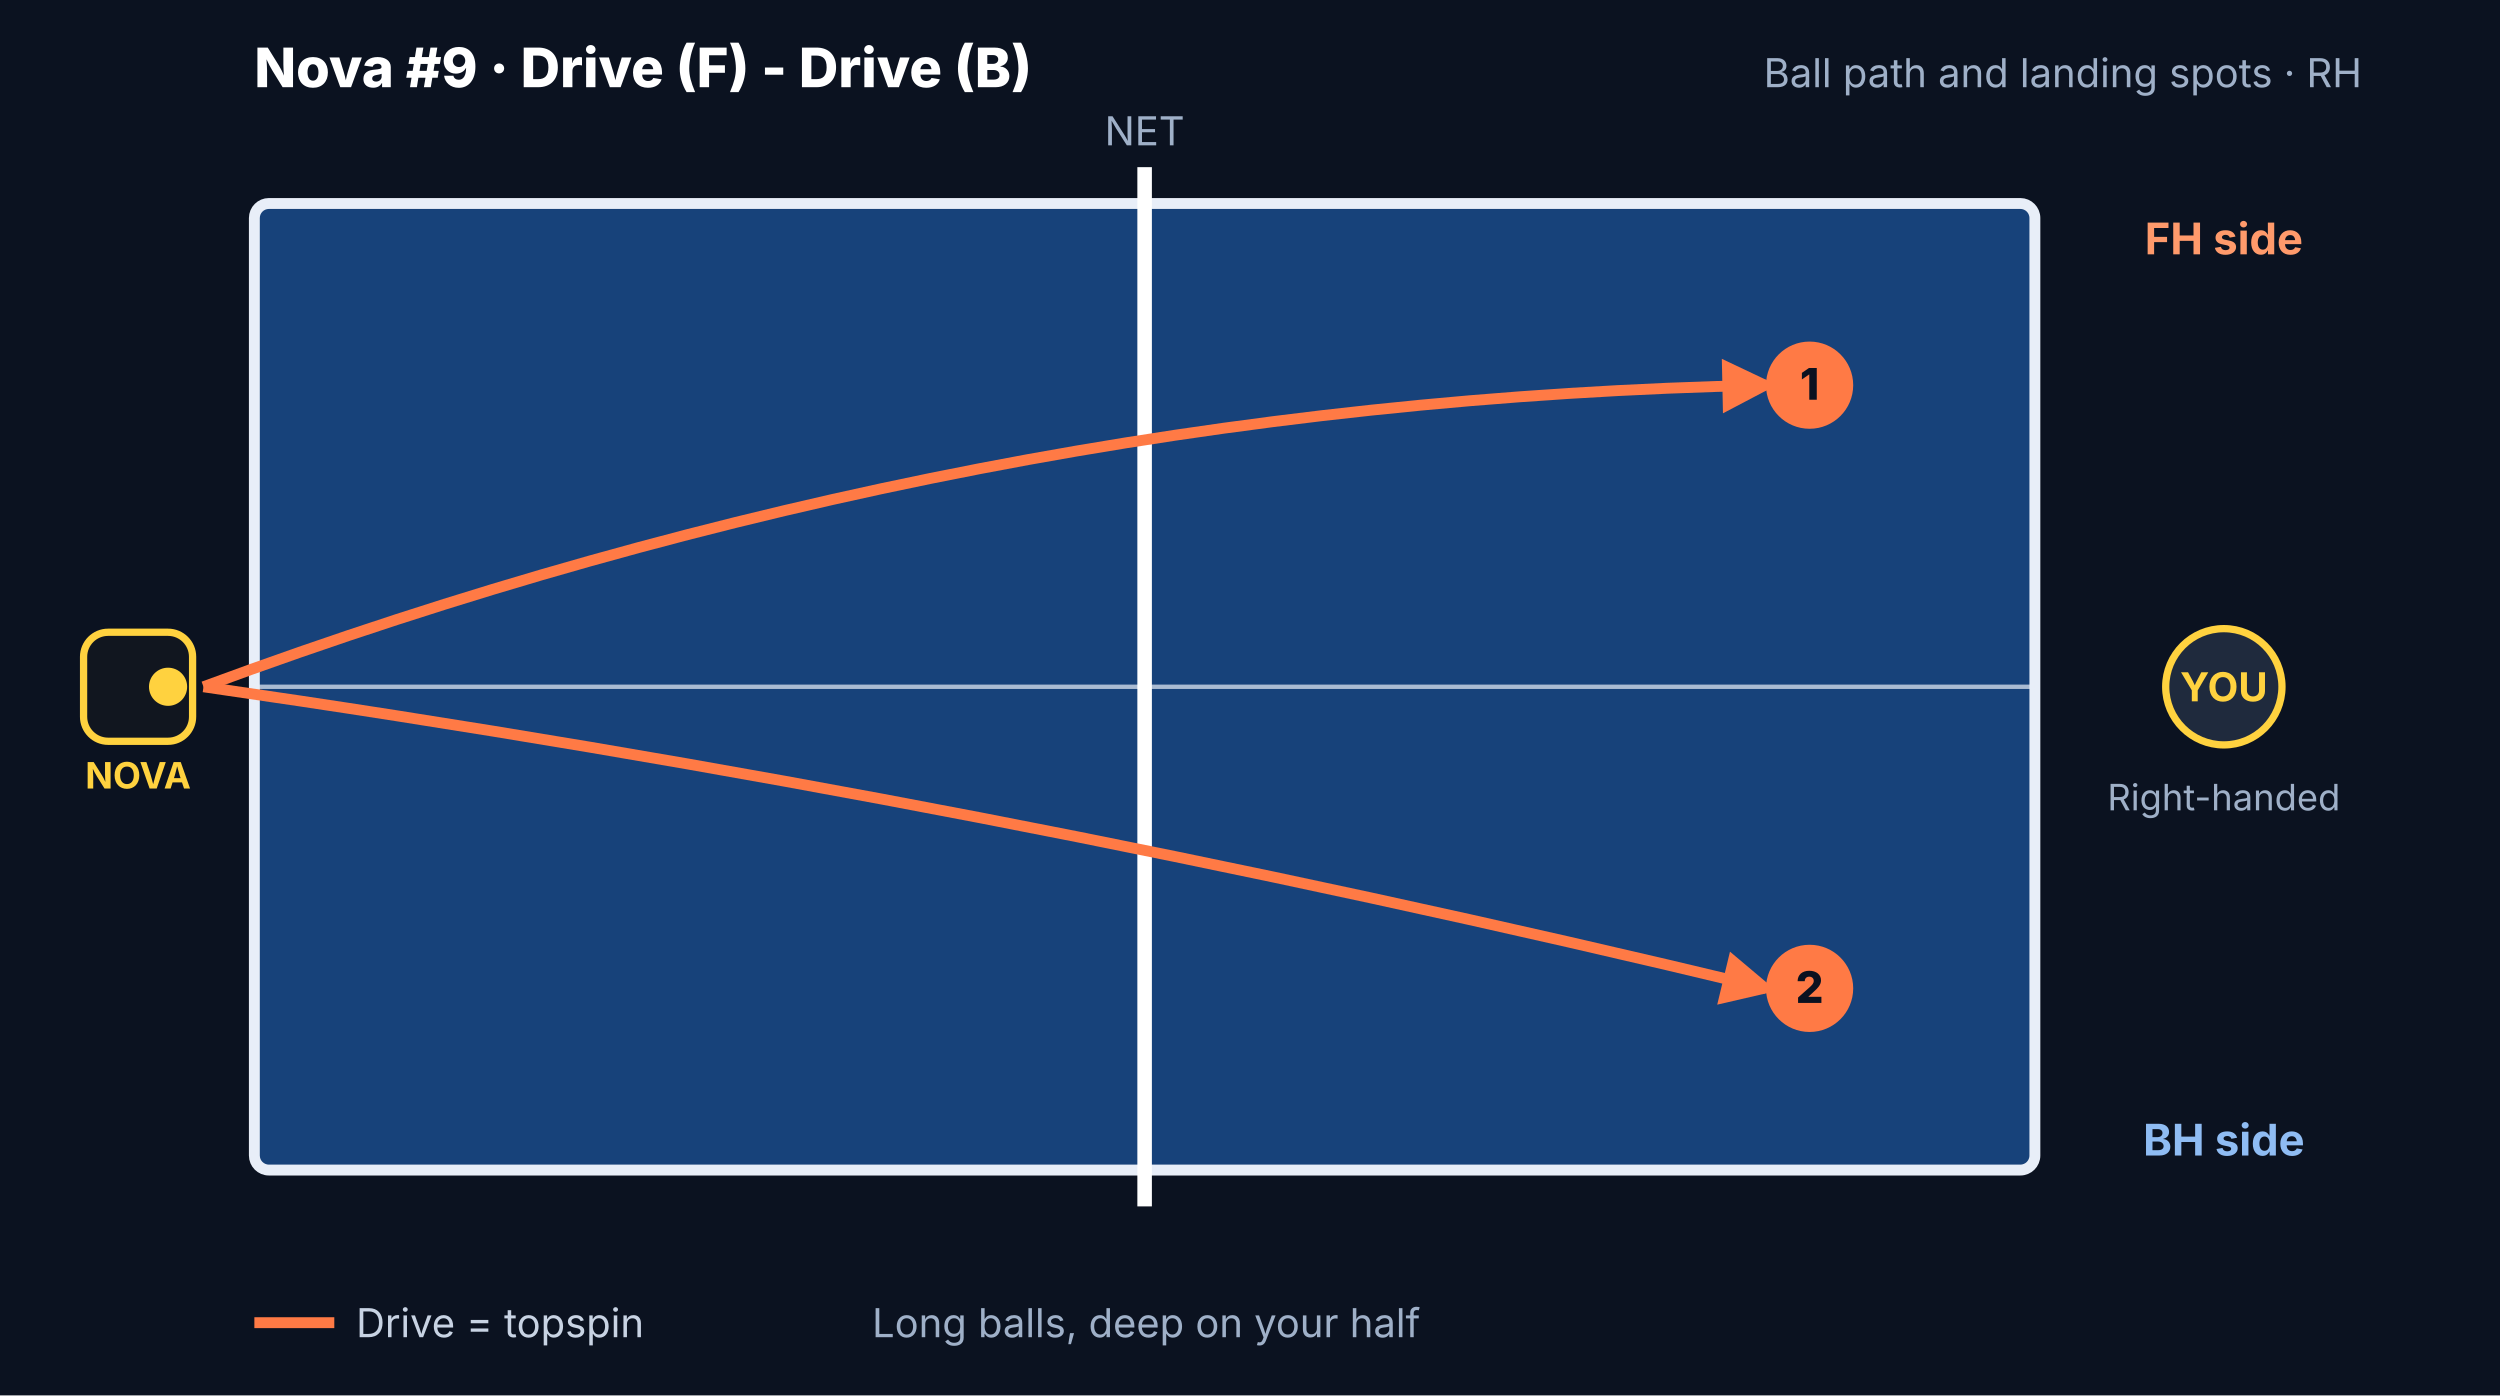
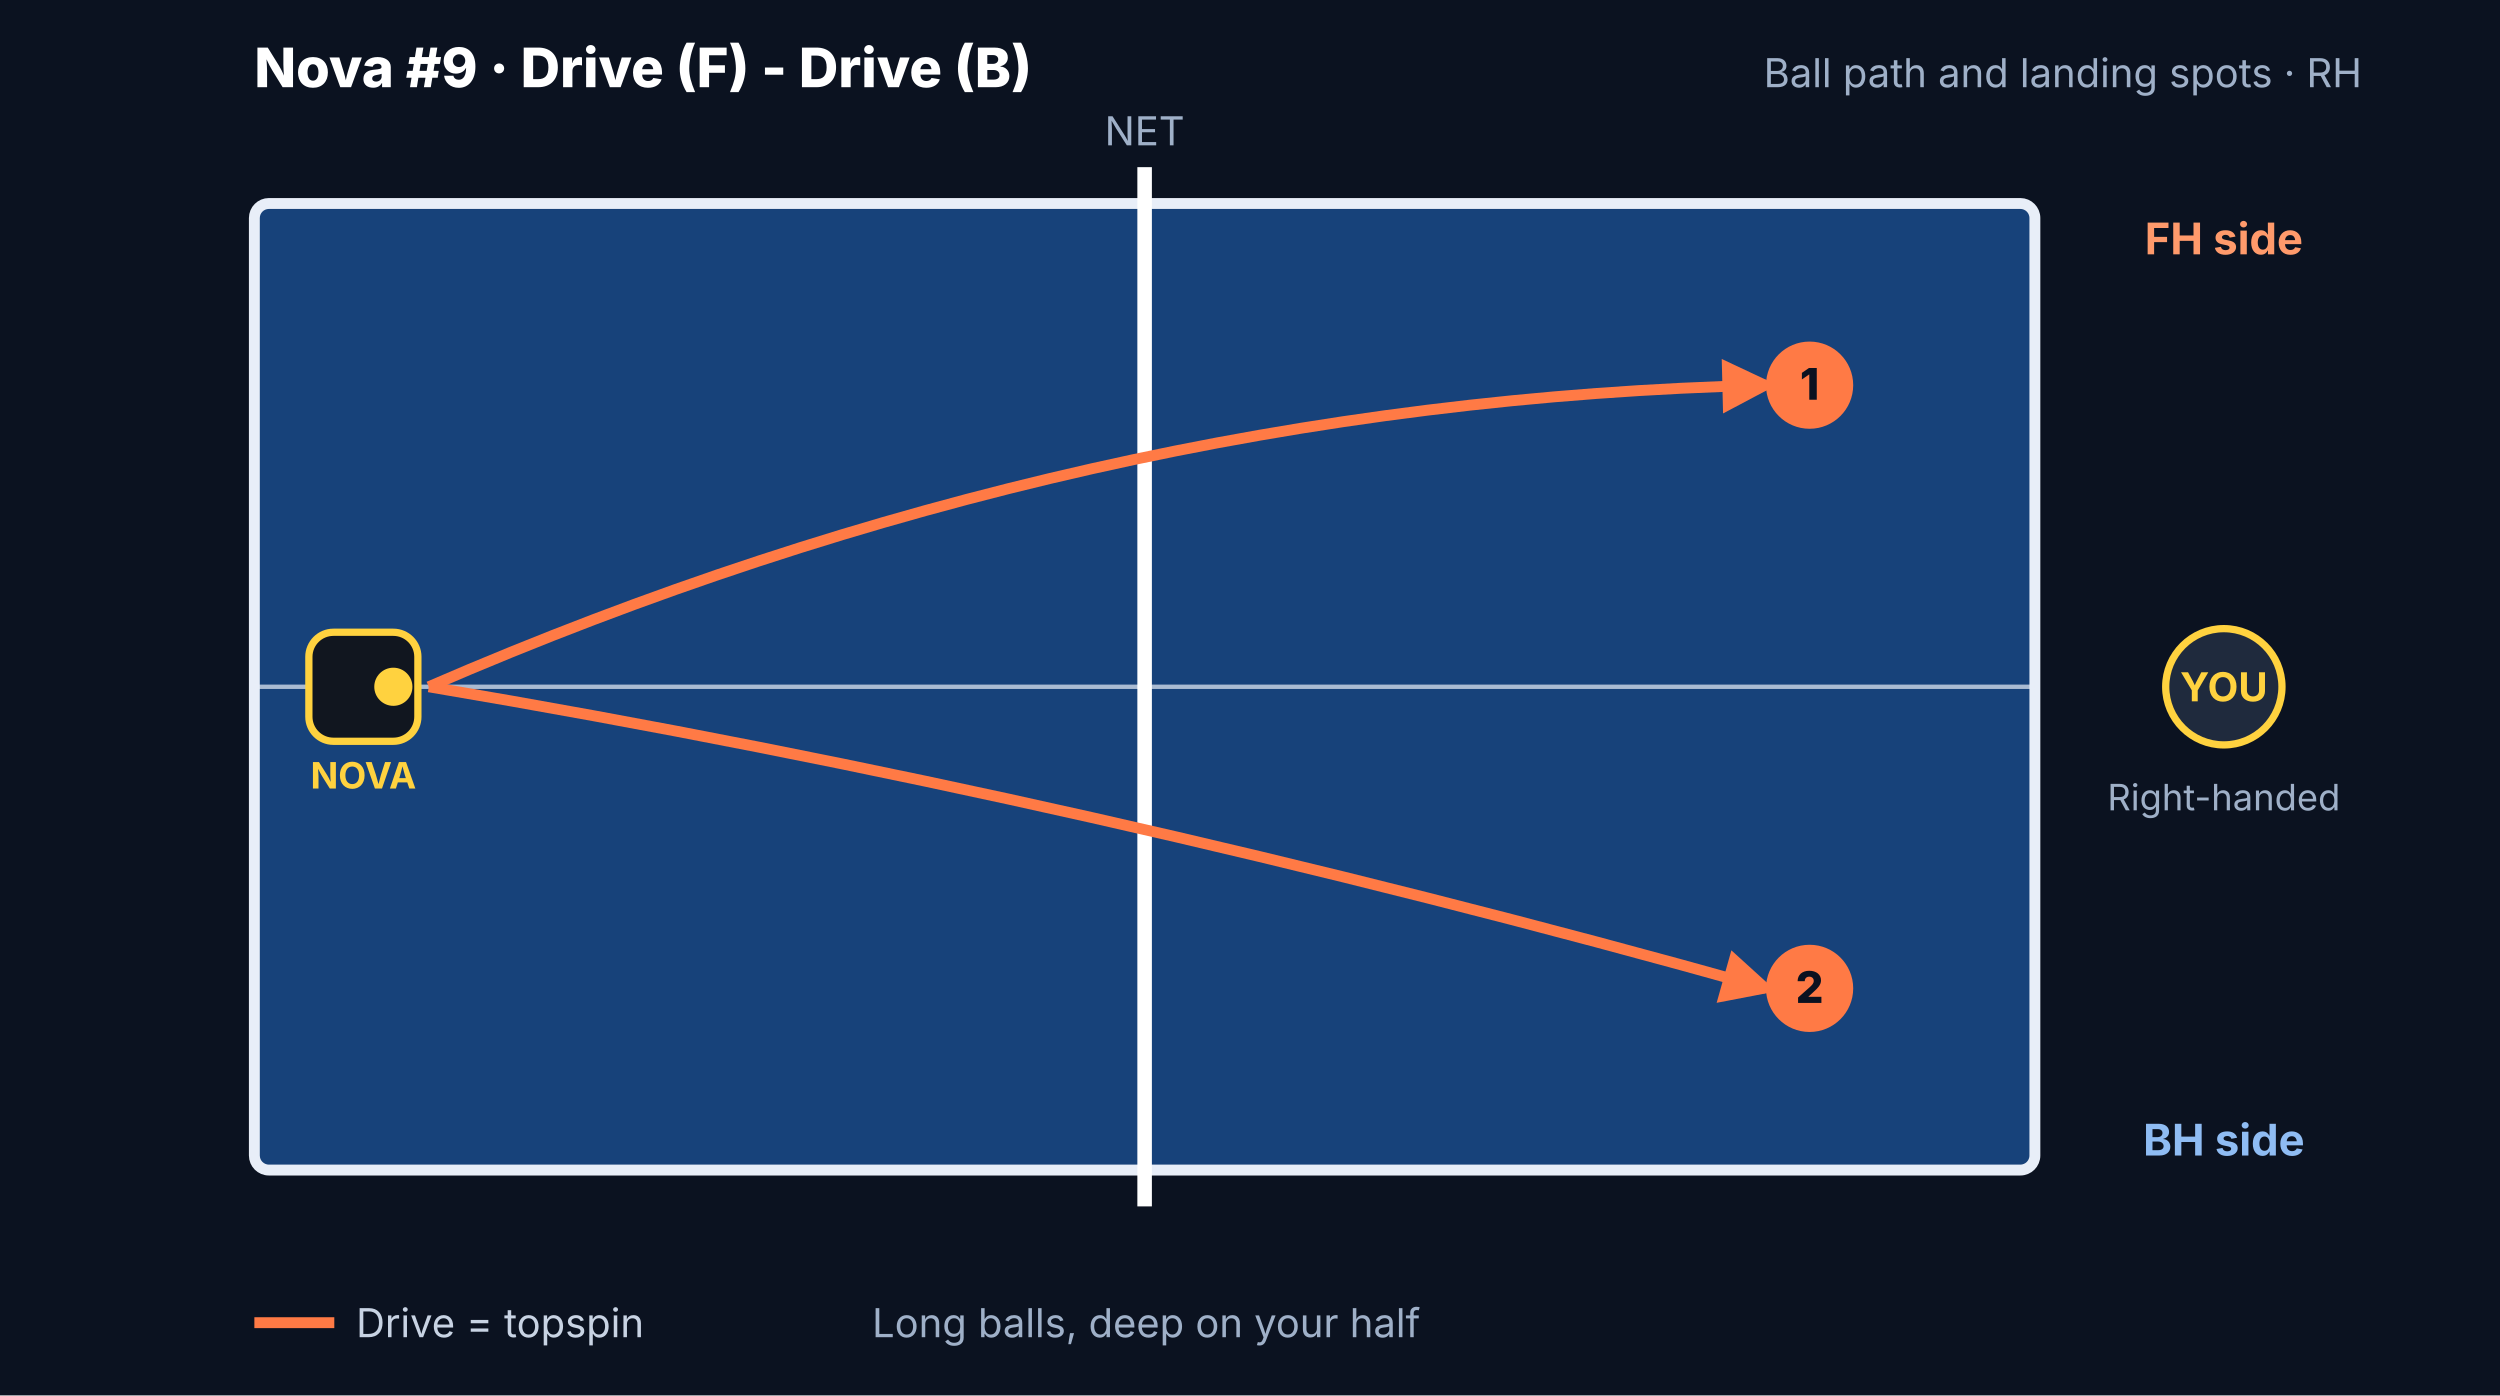
<svg xmlns="http://www.w3.org/2000/svg" viewBox="0 0 688 384" width="1376" height="768">
  <defs>
    <marker id="ah" viewBox="0 0 10 10" refX="8" refY="5" markerWidth="5" markerHeight="5" orient="auto-start-reverse">
      <path d="M0 0L10 5L0 10z" fill="context-stroke" />
    </marker>
    <radialGradient id="glow">
      <stop offset="0" stop-color="#ffd23f" stop-opacity=".55" />
      <stop offset="1" stop-color="#ffd23f" stop-opacity="0" />
    </radialGradient>
  </defs>
  <rect width="688" height="384" fill="#0b1220" />
  <text x="70" y="24" font-family="Inter, Arial, sans-serif" font-size="15" font-weight="800" fill="#ffffff">Nova #9 · Drive (F) - Drive (B)</text>
  <text x="650" y="24" text-anchor="end" font-family="Inter, Arial, sans-serif" font-size="11" fill="#9fb0c8">Ball path and landing spots · RH</text>
  <rect x="70" y="56" width="490" height="266" rx="4" fill="#17427a" stroke="#e8eef8" stroke-width="3" />
  <line x1="70" y1="189" x2="560" y2="189" stroke="#e8eef8" stroke-width="1.2" opacity=".7" />
  <line x1="315" y1="46" x2="315" y2="332" stroke="#ffffff" stroke-width="4" />
  <text x="315" y="40" text-anchor="middle" font-family="Inter, Arial, sans-serif" font-size="11" fill="#9fb0c8">NET</text>
  <circle cx="612" cy="189" r="16" fill="#1f2a3d" stroke="#ffd23f" stroke-width="2" />
  <text x="612" y="193" text-anchor="middle" font-family="Inter, Arial, sans-serif" font-size="11" font-weight="700" fill="#ffd23f">YOU</text>
  <text x="612" y="223" text-anchor="middle" font-family="Inter, Arial, sans-serif" font-size="10" fill="#9fb0c8">Right-handed</text>
  <text x="612" y="70" text-anchor="middle" font-family="Inter, Arial, sans-serif" font-size="12" font-weight="700" fill="#ff9a6b">FH side</text>
  <text x="612" y="318" text-anchor="middle" font-family="Inter, Arial, sans-serif" font-size="12" font-weight="700" fill="#8fbcf3">BH side</text>
-   <rect x="23" y="174" width="30" height="30" rx="6.75" fill="#11161f" stroke="#ffd23f" stroke-width="2" />
-   <circle cx="46.25" cy="189" r="5.25" fill="#ffd23f" />
-   <text x="38" y="217" text-anchor="middle" font-family="Inter, Arial, sans-serif" font-size="10" font-weight="700" fill="#ffd23f">NOVA</text>
-   <path d="M56 189 Q 268 110.5 486 106" fill="none" stroke="#ff7a45" stroke-width="3" marker-end="url(#ah)" />
+   <rect x="85" y="174" width="30" height="30" rx="6.75" fill="#11161f" stroke="#ffd23f" stroke-width="2" />
+   <circle cx="108.25" cy="189" r="5.25" fill="#ffd23f" />
+   <text x="100" y="217" text-anchor="middle" font-family="Inter, Arial, sans-serif" font-size="10" font-weight="700" fill="#ffd23f">NOVA</text>
+   <path d="M118 189 Q 299 110.5 486 106" fill="none" stroke="#ff7a45" stroke-width="3" marker-end="url(#ah)" />
  <circle cx="498" cy="106" r="12" fill="#ff7a45" />
  <text x="498" y="110" text-anchor="middle" font-family="Inter, Arial, sans-serif" font-size="12" font-weight="800" fill="#0b1220">1</text>
-   <path d="M56 189 Q 268 219.5 486 272" fill="none" stroke="#ff7a45" stroke-width="3" marker-end="url(#ah)" />
+   <path d="M118 189 Q 299 219.5 486 272" fill="none" stroke="#ff7a45" stroke-width="3" marker-end="url(#ah)" />
  <circle cx="498" cy="272" r="12" fill="#ff7a45" />
  <text x="498" y="276" text-anchor="middle" font-family="Inter, Arial, sans-serif" font-size="12" font-weight="800" fill="#0b1220">2</text>
  <line x1="70" y1="364" x2="92" y2="364" stroke="#ff7a45" stroke-width="3" />
  <text x="98" y="368" font-family="Inter, Arial, sans-serif" font-size="11" fill="#c8d3e3">Drive = topspin</text>
  <text x="240" y="368" font-family="Inter, Arial, sans-serif" font-size="11" fill="#9fb0c8">Long balls, deep on your half</text>
</svg>
